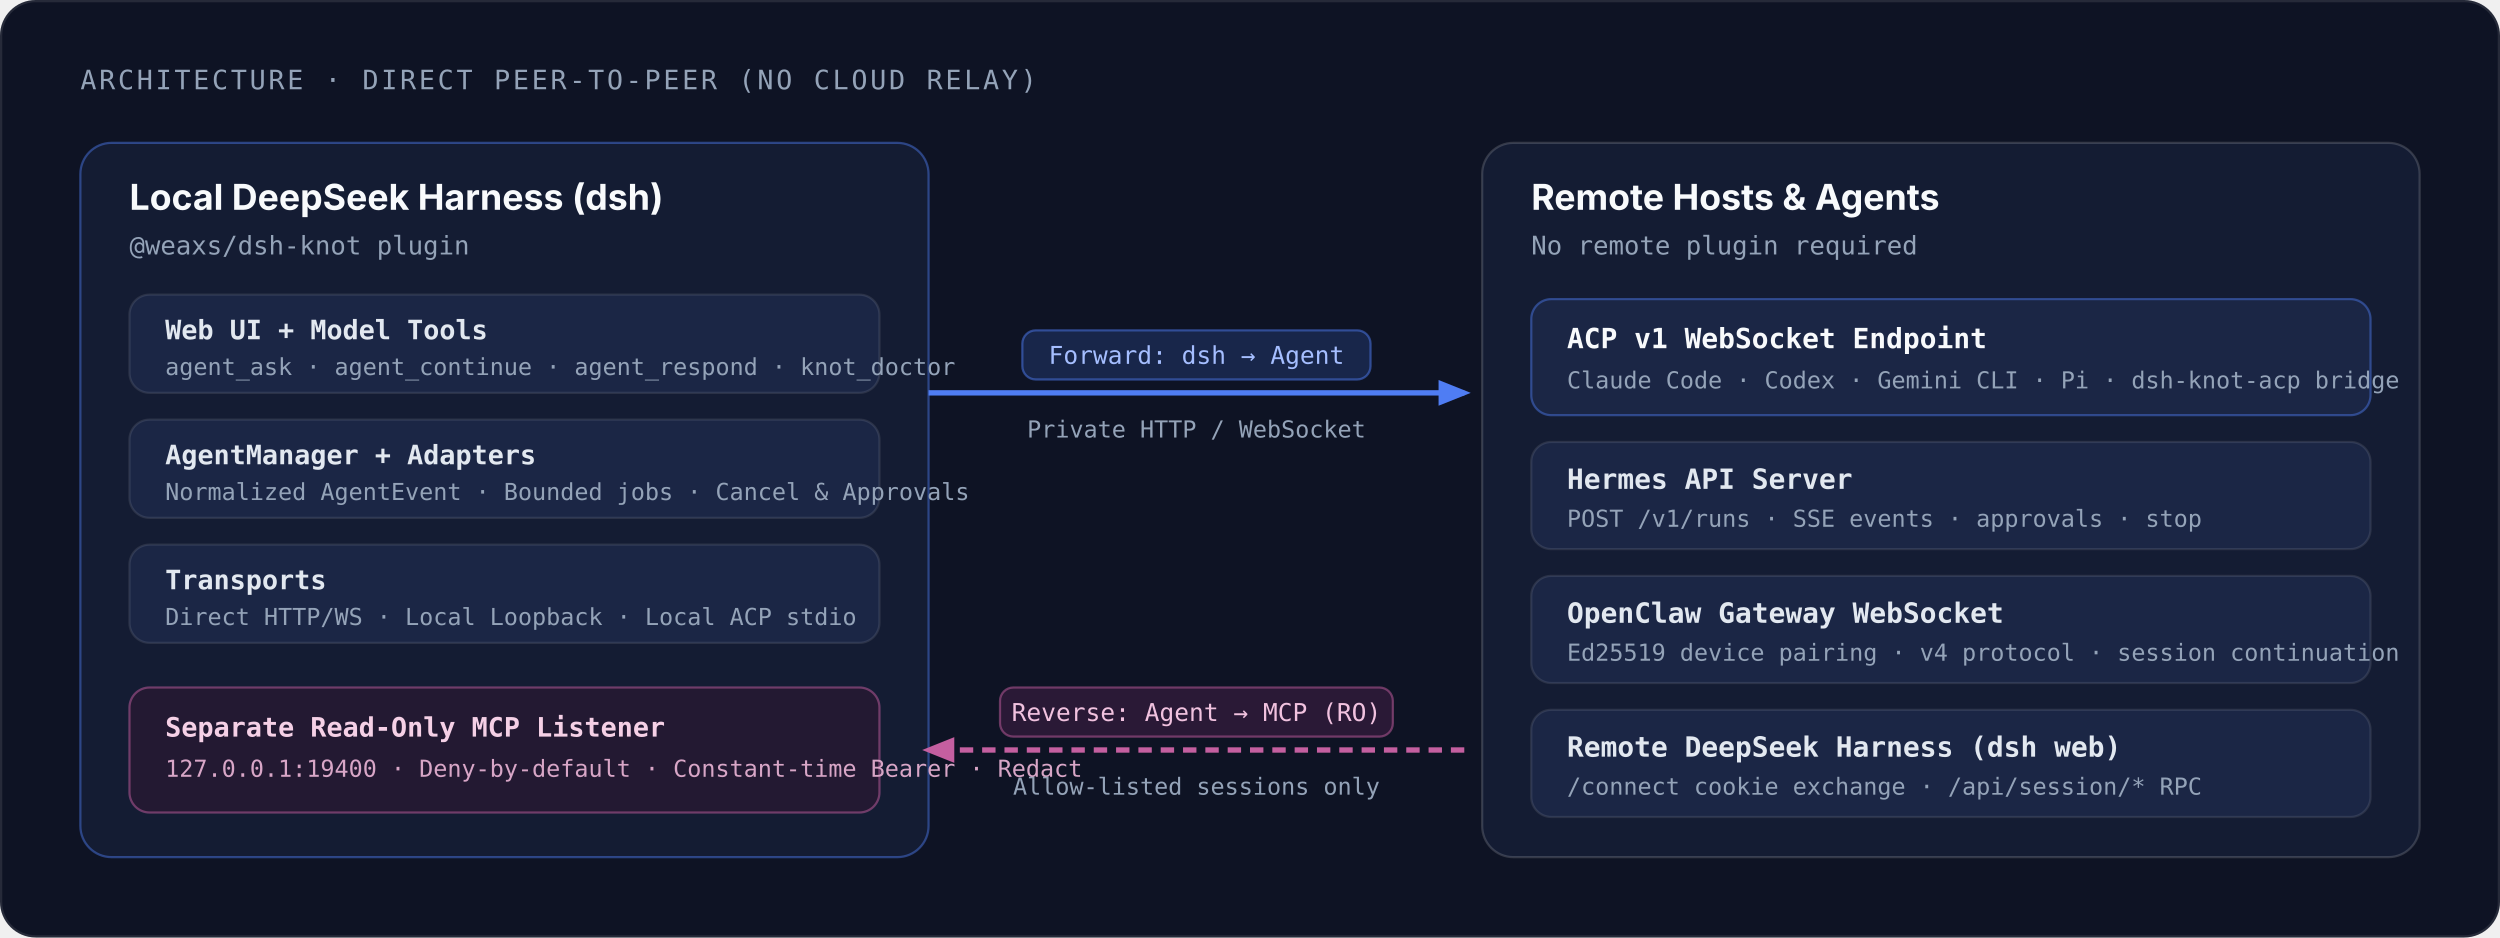
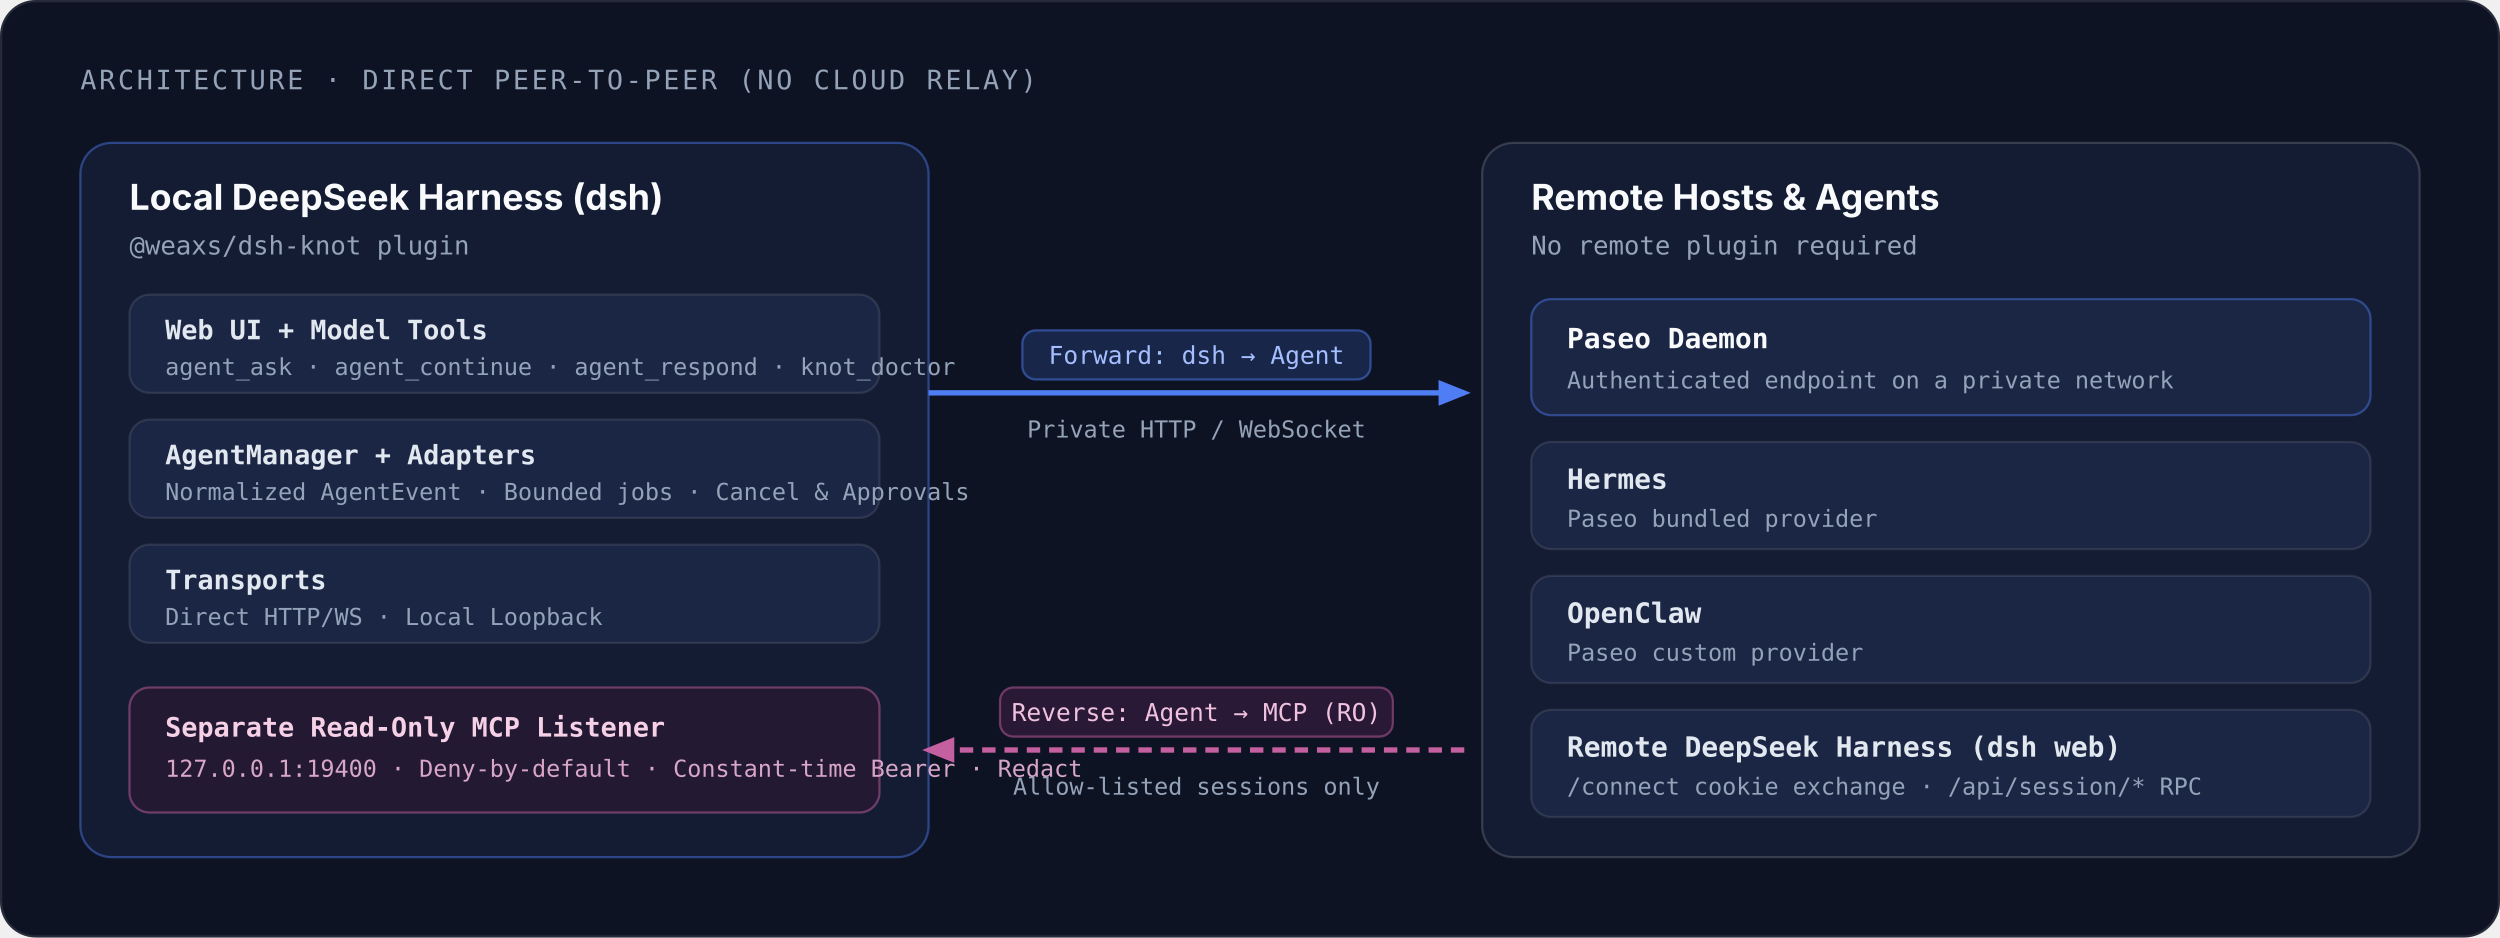
<svg xmlns="http://www.w3.org/2000/svg" viewBox="0 0 1120 420" width="1120" height="420" role="img" aria-label="dsh-knot architecture diagram">
  <defs>
    <marker id="arrowBlue" viewBox="0 0 10 10" refX="8" refY="5" markerWidth="6" markerHeight="6" orient="auto-start-reverse">
      <path d="M 0 1 L 10 5 L 0 9 z" fill="#4F7DF3" />
    </marker>
    <marker id="arrowRose" viewBox="0 0 10 10" refX="8" refY="5" markerWidth="6" markerHeight="6" orient="auto-start-reverse">
      <path d="M 0 1 L 10 5 L 0 9 z" fill="#C45FA0" />
    </marker>
  </defs>
  <rect width="1120" height="420" rx="16" fill="#0E1324" />
  <rect x="0.5" y="0.5" width="1119" height="419" rx="15.5" fill="none" stroke="#FFFFFF" stroke-opacity="0.1" />
  <text x="36" y="40" fill="#94A3B8" font-family="ui-monospace, SFMono-Regular, Menlo, monospace" font-size="12" letter-spacing="1.2">ARCHITECTURE · DIRECT PEER-TO-PEER (NO CLOUD RELAY)</text>
  <rect x="36" y="64" width="380" height="320" rx="14" fill="#141C33" stroke="#4F7DF3" stroke-opacity="0.45" />
  <text x="58" y="94" fill="#F8FAFC" font-family="-apple-system, BlinkMacSystemFont, 'Segoe UI', Inter, sans-serif" font-size="16" font-weight="700">Local DeepSeek Harness (dsh)</text>
  <text x="58" y="114" fill="#94A3B8" font-family="ui-monospace, SFMono-Regular, Menlo, monospace" font-size="11.5">@weaxs/dsh-knot plugin</text>
  <rect x="58" y="132" width="336" height="44" rx="9" fill="#1B2645" stroke="#FFFFFF" stroke-opacity="0.1" />
  <text x="74" y="152" fill="#E2E8F0" font-family="ui-monospace, SFMono-Regular, Menlo, monospace" font-size="12" font-weight="600">Web UI + Model Tools</text>
  <text x="74" y="168" fill="#94A3B8" font-family="ui-monospace, SFMono-Regular, Menlo, monospace" font-size="10.5">agent_ask · agent_continue · agent_respond · knot_doctor</text>
  <rect x="58" y="188" width="336" height="44" rx="9" fill="#1B2645" stroke="#FFFFFF" stroke-opacity="0.1" />
  <text x="74" y="208" fill="#E2E8F0" font-family="ui-monospace, SFMono-Regular, Menlo, monospace" font-size="12" font-weight="600">AgentManager + Adapters</text>
  <text x="74" y="224" fill="#94A3B8" font-family="ui-monospace, SFMono-Regular, Menlo, monospace" font-size="10.5">Normalized AgentEvent · Bounded jobs · Cancel &amp; Approvals</text>
  <rect x="58" y="244" width="336" height="44" rx="9" fill="#1B2645" stroke="#FFFFFF" stroke-opacity="0.1" />
  <text x="74" y="264" fill="#E2E8F0" font-family="ui-monospace, SFMono-Regular, Menlo, monospace" font-size="12" font-weight="600">Transports</text>
-   <text x="74" y="280" fill="#94A3B8" font-family="ui-monospace, SFMono-Regular, Menlo, monospace" font-size="10.5">Direct HTTP/WS · Local Loopback · Local ACP stdio</text>
+   <text x="74" y="280" fill="#94A3B8" font-family="ui-monospace, SFMono-Regular, Menlo, monospace" font-size="10.5">Direct HTTP/WS · Local Loopback</text>
  <rect x="58" y="308" width="336" height="56" rx="9" fill="#231932" stroke="#C45FA0" stroke-opacity="0.5" />
  <text x="74" y="330" fill="#F5D0E6" font-family="ui-monospace, SFMono-Regular, Menlo, monospace" font-size="12" font-weight="600">Separate Read-Only MCP Listener</text>
  <text x="74" y="348" fill="#D8A6C7" font-family="ui-monospace, SFMono-Regular, Menlo, monospace" font-size="10.5">127.0.0.1:19400 · Deny-by-default · Constant-time Bearer · Redact</text>
  <path d="M 416 176 L 656 176" fill="none" stroke="#4F7DF3" stroke-width="2.4" marker-end="url(#arrowBlue)" />
  <rect x="458" y="148" width="156" height="22" rx="6" fill="#18264A" stroke="#4F7DF3" stroke-opacity="0.5" />
  <text x="536" y="163" text-anchor="middle" fill="#A5BEFF" font-family="ui-monospace, SFMono-Regular, Menlo, monospace" font-size="11">Forward: dsh → Agent</text>
  <text x="536" y="196" text-anchor="middle" fill="#94A3B8" font-family="ui-monospace, SFMono-Regular, Menlo, monospace" font-size="10.5">Private HTTP / WebSocket</text>
  <path d="M 656 336 L 416 336" fill="none" stroke="#C45FA0" stroke-width="2.4" stroke-dasharray="6 4" marker-end="url(#arrowRose)" />
  <rect x="448" y="308" width="176" height="22" rx="6" fill="#2A1936" stroke="#C45FA0" stroke-opacity="0.5" />
  <text x="536" y="323" text-anchor="middle" fill="#F1C2DF" font-family="ui-monospace, SFMono-Regular, Menlo, monospace" font-size="11">Reverse: Agent → MCP (RO)</text>
  <text x="536" y="356" text-anchor="middle" fill="#94A3B8" font-family="ui-monospace, SFMono-Regular, Menlo, monospace" font-size="10.5">Allow-listed sessions only</text>
  <rect x="664" y="64" width="420" height="320" rx="14" fill="#141C33" stroke="#FFFFFF" stroke-opacity="0.16" />
  <text x="686" y="94" fill="#F8FAFC" font-family="-apple-system, BlinkMacSystemFont, 'Segoe UI', Inter, sans-serif" font-size="16" font-weight="700">Remote Hosts &amp; Agents</text>
  <text x="686" y="114" fill="#94A3B8" font-family="ui-monospace, SFMono-Regular, Menlo, monospace" font-size="11.5">No remote plugin required</text>
  <rect x="686" y="134" width="376" height="52" rx="9" fill="#1B2645" stroke="#4F7DF3" stroke-opacity="0.45" />
-   <text x="702" y="156" fill="#F8FAFC" font-family="ui-monospace, SFMono-Regular, Menlo, monospace" font-size="12.5" font-weight="600">ACP v1 WebSocket Endpoint</text>
-   <text x="702" y="174" fill="#94A3B8" font-family="ui-monospace, SFMono-Regular, Menlo, monospace" font-size="10.5">Claude Code · Codex · Gemini CLI · Pi · dsh-knot-acp bridge</text>
+   <text x="702" y="156" fill="#F8FAFC" font-family="ui-monospace, SFMono-Regular, Menlo, monospace" font-size="12.5" font-weight="600">Paseo Daemon</text>
+   <text x="702" y="174" fill="#94A3B8" font-family="ui-monospace, SFMono-Regular, Menlo, monospace" font-size="10.5">Authenticated endpoint on a private network</text>
  <rect x="686" y="198" width="376" height="48" rx="9" fill="#1B2645" stroke="#FFFFFF" stroke-opacity="0.1" />
-   <text x="702" y="219" fill="#E2E8F0" font-family="ui-monospace, SFMono-Regular, Menlo, monospace" font-size="12.5" font-weight="600">Hermes API Server</text>
-   <text x="702" y="236" fill="#94A3B8" font-family="ui-monospace, SFMono-Regular, Menlo, monospace" font-size="10.5">POST /v1/runs · SSE events · approvals · stop</text>
+   <text x="702" y="219" fill="#E2E8F0" font-family="ui-monospace, SFMono-Regular, Menlo, monospace" font-size="12.5" font-weight="600">Hermes</text>
+   <text x="702" y="236" fill="#94A3B8" font-family="ui-monospace, SFMono-Regular, Menlo, monospace" font-size="10.5">Paseo bundled provider</text>
  <rect x="686" y="258" width="376" height="48" rx="9" fill="#1B2645" stroke="#FFFFFF" stroke-opacity="0.1" />
-   <text x="702" y="279" fill="#E2E8F0" font-family="ui-monospace, SFMono-Regular, Menlo, monospace" font-size="12.5" font-weight="600">OpenClaw Gateway WebSocket</text>
-   <text x="702" y="296" fill="#94A3B8" font-family="ui-monospace, SFMono-Regular, Menlo, monospace" font-size="10.5">Ed25519 device pairing · v4 protocol · session continuation</text>
+   <text x="702" y="279" fill="#E2E8F0" font-family="ui-monospace, SFMono-Regular, Menlo, monospace" font-size="12.5" font-weight="600">OpenClaw</text>
+   <text x="702" y="296" fill="#94A3B8" font-family="ui-monospace, SFMono-Regular, Menlo, monospace" font-size="10.5">Paseo custom provider</text>
  <rect x="686" y="318" width="376" height="48" rx="9" fill="#1B2645" stroke="#FFFFFF" stroke-opacity="0.1" />
  <text x="702" y="339" fill="#E2E8F0" font-family="ui-monospace, SFMono-Regular, Menlo, monospace" font-size="12.5" font-weight="600">Remote DeepSeek Harness (dsh web)</text>
  <text x="702" y="356" fill="#94A3B8" font-family="ui-monospace, SFMono-Regular, Menlo, monospace" font-size="10.5">/connect cookie exchange · /api/session/* RPC</text>
</svg>
